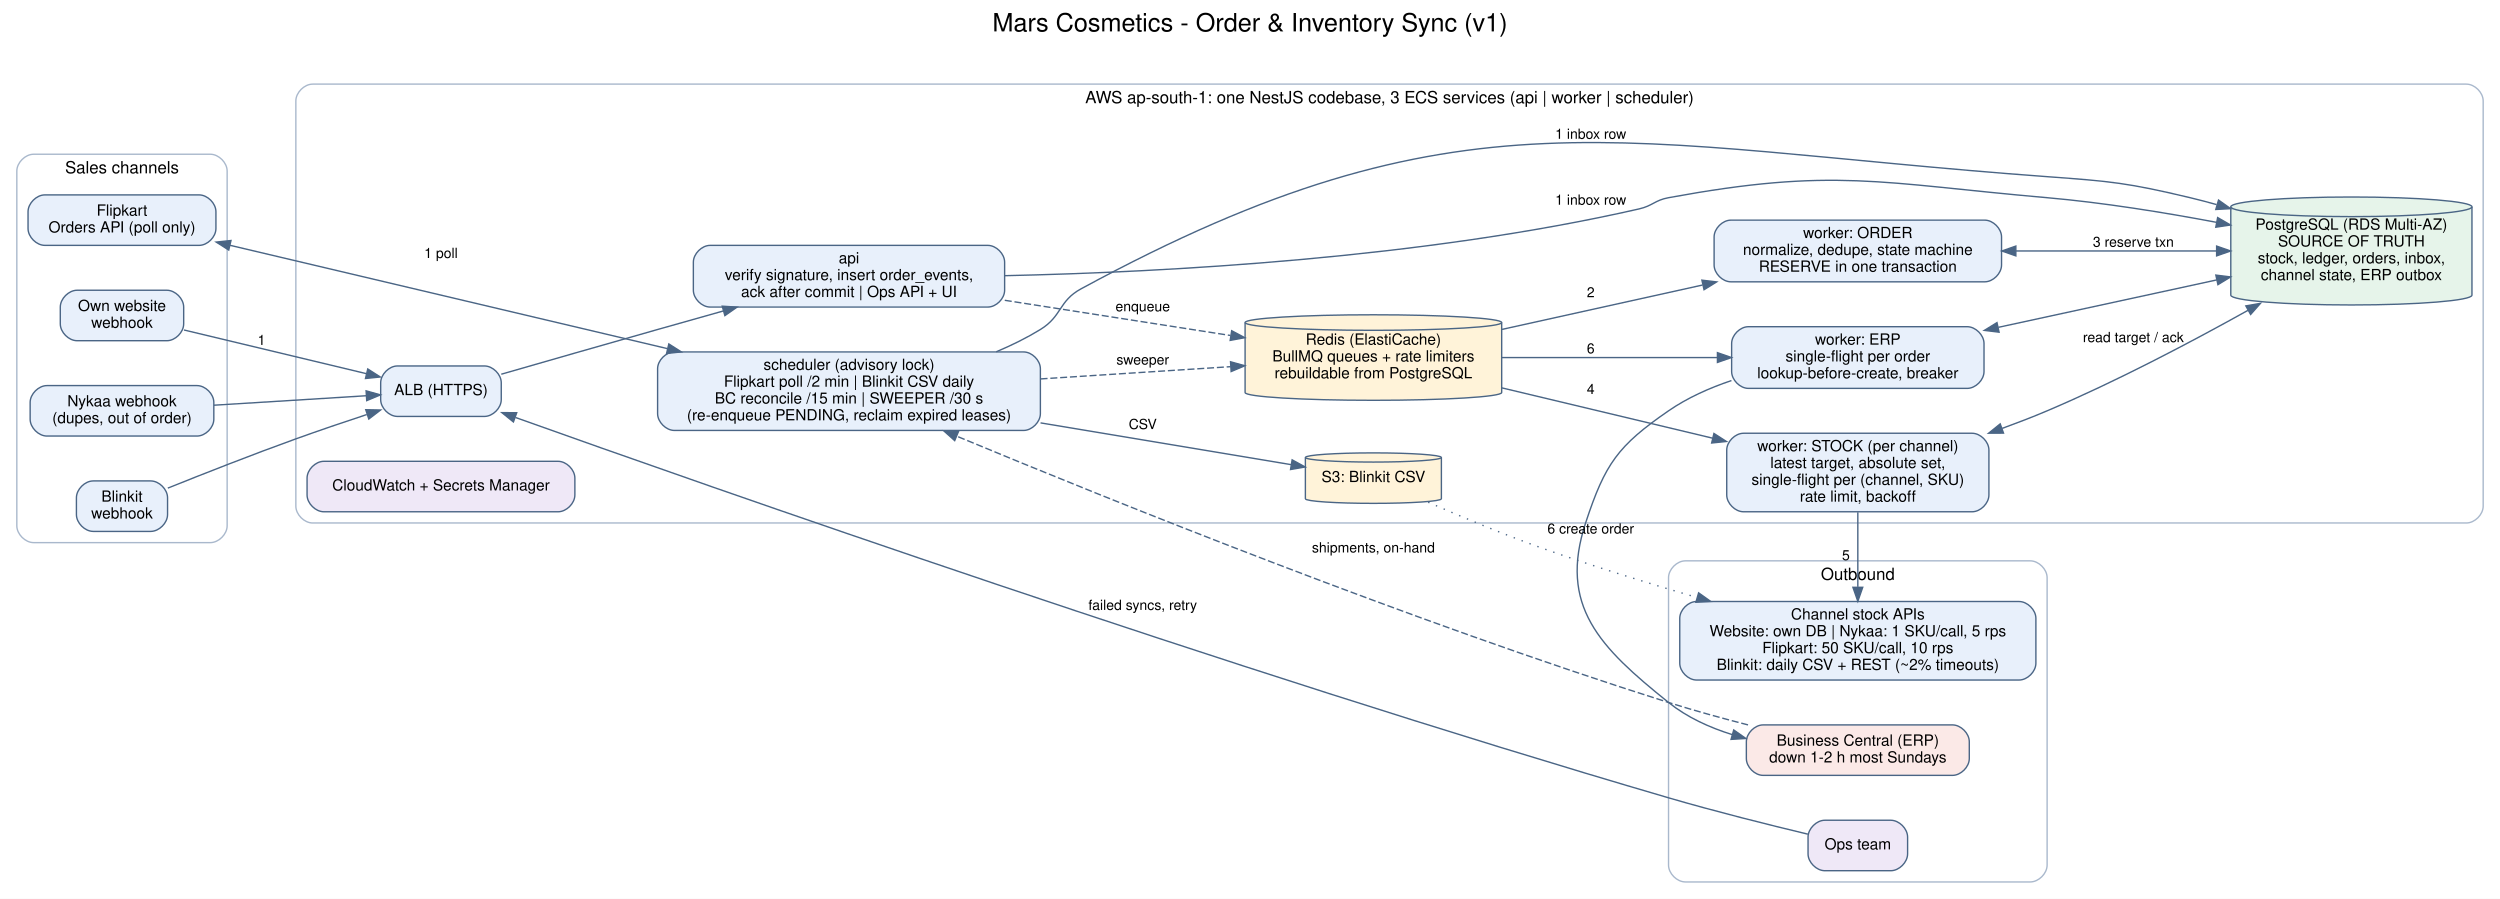
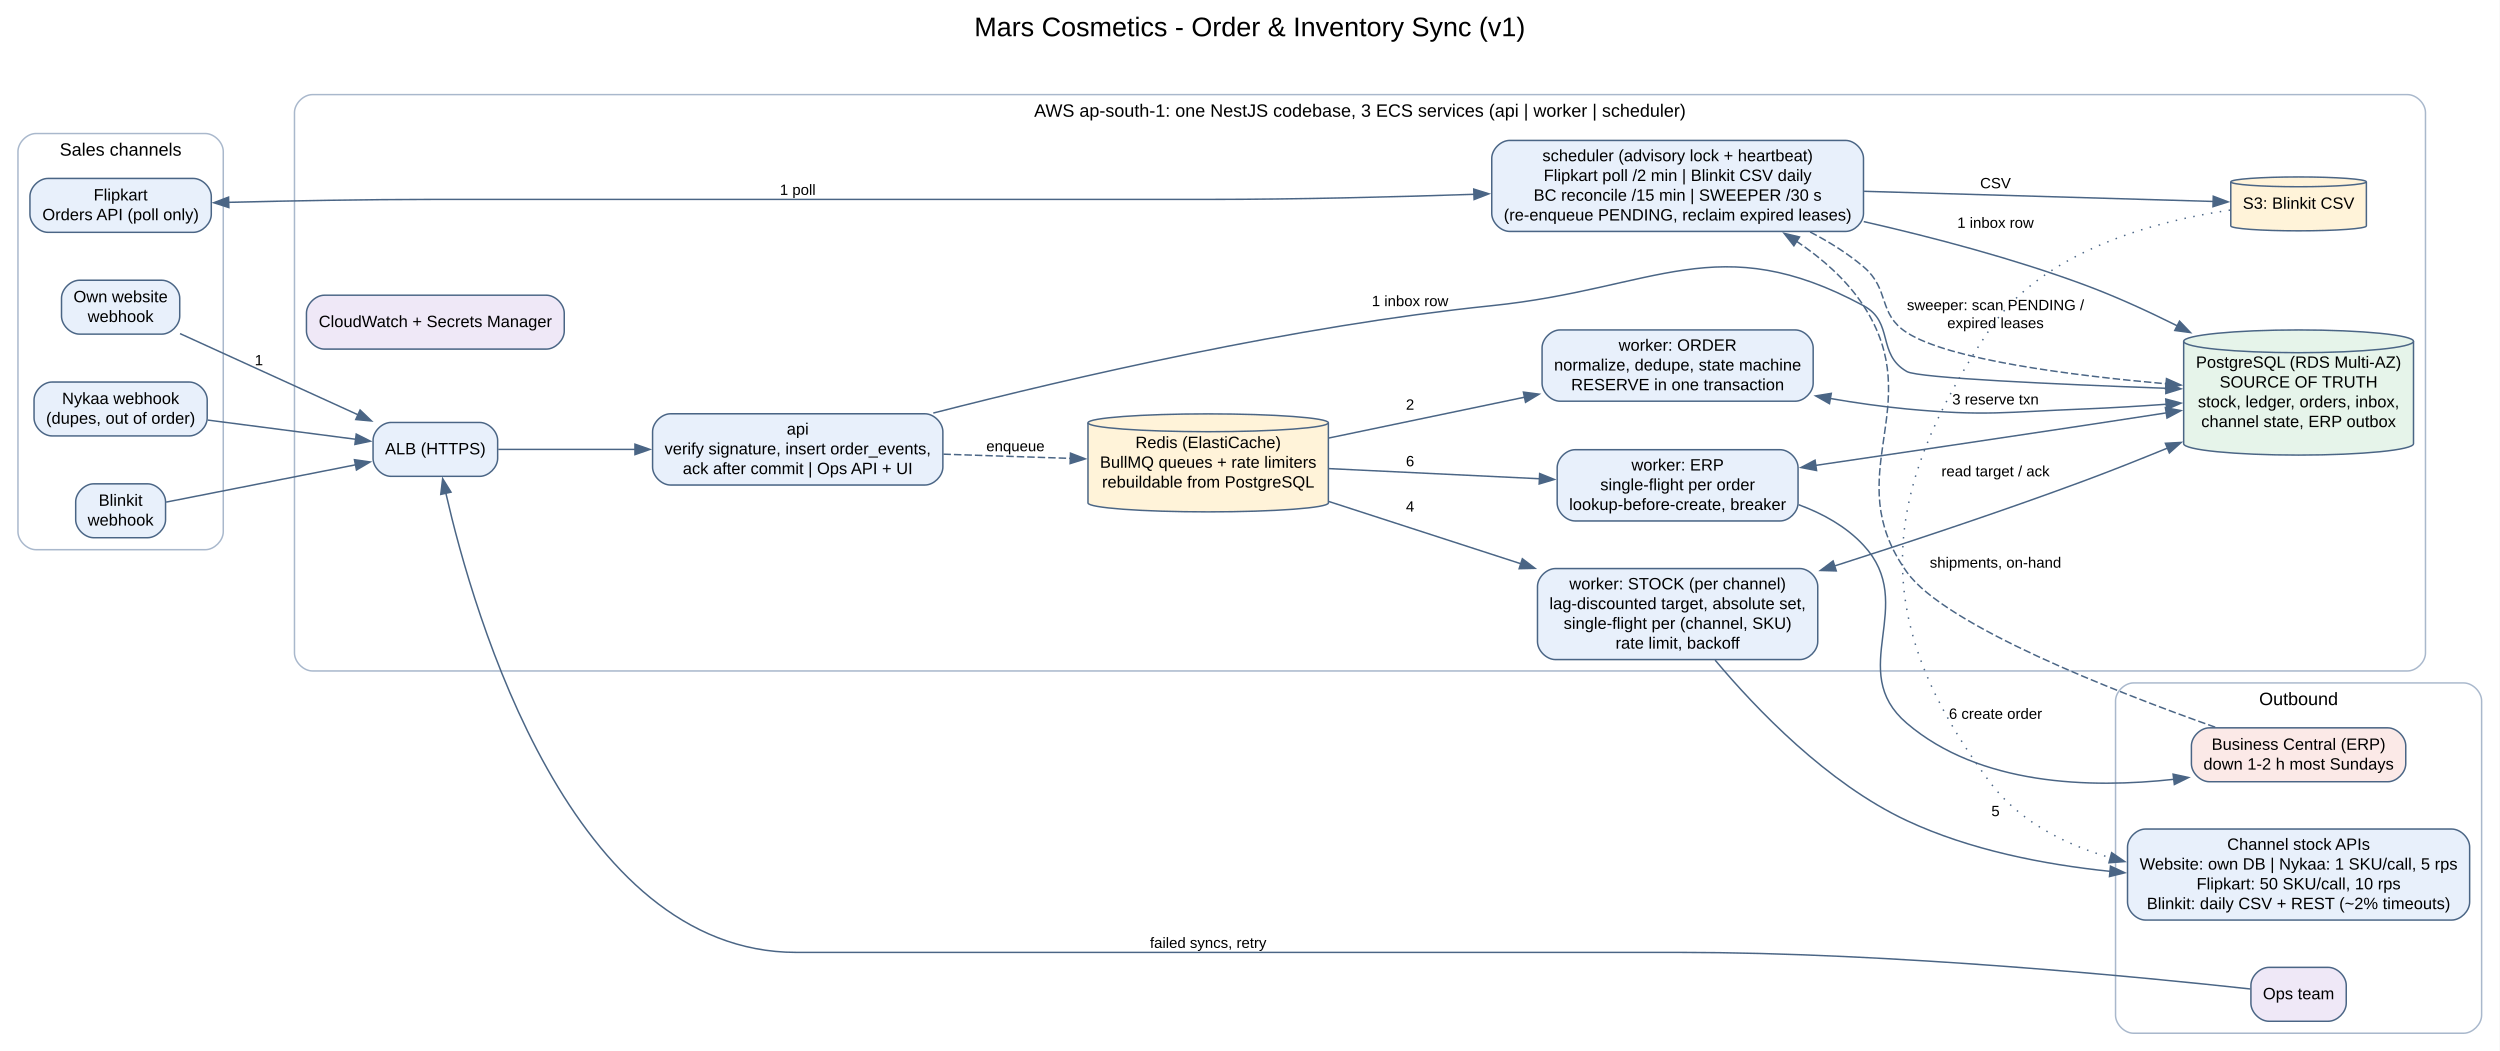
- <svg xmlns="http://www.w3.org/2000/svg" width="1783pt" height="641pt" viewBox="0.00 0.00 1783.00 641.00">
-   <g id="graph0" class="graph" transform="scale(1 1) rotate(0) translate(4 637)">
-     <polygon fill="white" stroke="transparent" points="-4,4 -4,-637 1779,-637 1779,4 -4,4" />
-     <text text-anchor="middle" x="887.5" y="-614.6" font-family="Helvetica,sans-Serif" font-size="18.00">Mars Cosmetics - Order &amp; Inventory Sync (v1)</text>
-     <text text-anchor="middle" x="887.5" y="-594.6" font-family="Helvetica,sans-Serif" font-size="18.00"> </text>
+ <svg xmlns="http://www.w3.org/2000/svg" width="1670pt" height="702pt" viewBox="0.00 0.00 1670.00 702.00">
+   <g id="graph0" class="graph" transform="scale(1 1) rotate(0) translate(4 698.2)">
+     <polygon fill="white" stroke="none" points="-4,4 -4,-698.2 1665.72,-698.2 1665.72,4 -4,4" />
+     <text xml:space="preserve" text-anchor="middle" x="830.86" y="-674" font-family="Arial" font-size="18.00">Mars Cosmetics - Order &amp; Inventory Sync (v1)</text>
+     <text xml:space="preserve" text-anchor="middle" x="830.86" y="-652.4" font-family="Arial" font-size="18.00"> </text>
    <g id="clust1" class="cluster">
-       <path fill="none" stroke="#a9b8cc" d="M20,-250C20,-250 146,-250 146,-250 152,-250 158,-256 158,-262 158,-262 158,-515 158,-515 158,-521 152,-527 146,-527 146,-527 20,-527 20,-527 14,-527 8,-521 8,-515 8,-515 8,-262 8,-262 8,-256 14,-250 20,-250" />
-       <text text-anchor="middle" x="83" y="-513.4" font-family="Helvetica,sans-Serif" font-size="12.00">Sales channels</text>
+       <path fill="none" stroke="#a9b8cc" d="M20,-331C20,-331 133.14,-331 133.14,-331 139.14,-331 145.14,-337 145.14,-343 145.14,-343 145.14,-597 145.14,-597 145.14,-603 139.14,-609 133.14,-609 133.14,-609 20,-609 20,-609 14,-609 8,-603 8,-597 8,-597 8,-343 8,-343 8,-337 14,-331 20,-331" />
+       <text xml:space="preserve" text-anchor="middle" x="76.57" y="-594.2" font-family="Arial" font-size="12.00">Sales channels</text>
    </g>
    <g id="clust2" class="cluster">
-       <path fill="none" stroke="#a9b8cc" d="M219,-264C219,-264 1755,-264 1755,-264 1761,-264 1767,-270 1767,-276 1767,-276 1767,-565 1767,-565 1767,-571 1761,-577 1755,-577 1755,-577 219,-577 219,-577 213,-577 207,-571 207,-565 207,-565 207,-276 207,-276 207,-270 213,-264 219,-264" />
-       <text text-anchor="middle" x="987" y="-563.4" font-family="Helvetica,sans-Serif" font-size="12.00">AWS ap-south-1: one NestJS codebase, 3 ECS services (api | worker | scheduler)</text>
+       <path fill="none" stroke="#a9b8cc" d="M204.71,-250C204.71,-250 1604.22,-250 1604.22,-250 1610.22,-250 1616.22,-256 1616.22,-262 1616.22,-262 1616.22,-623 1616.22,-623 1616.22,-629 1610.22,-635 1604.22,-635 1604.22,-635 204.71,-635 204.71,-635 198.71,-635 192.71,-629 192.71,-623 192.71,-623 192.71,-262 192.71,-262 192.71,-256 198.71,-250 204.71,-250" />
+       <text xml:space="preserve" text-anchor="middle" x="904.46" y="-620.2" font-family="Arial" font-size="12.00">AWS ap-south-1: one NestJS codebase, 3 ECS services (api | worker | scheduler)</text>
    </g>
    <g id="clust3" class="cluster">
-       <path fill="none" stroke="#a9b8cc" d="M1198,-8C1198,-8 1444,-8 1444,-8 1450,-8 1456,-14 1456,-20 1456,-20 1456,-225 1456,-225 1456,-231 1450,-237 1444,-237 1444,-237 1198,-237 1198,-237 1192,-237 1186,-231 1186,-225 1186,-225 1186,-20 1186,-20 1186,-14 1192,-8 1198,-8" />
-       <text text-anchor="middle" x="1321" y="-223.4" font-family="Helvetica,sans-Serif" font-size="12.00">Outbound</text>
+       <path fill="none" stroke="#a9b8cc" d="M1421.18,-8C1421.18,-8 1641.72,-8 1641.72,-8 1647.72,-8 1653.72,-14 1653.72,-20 1653.72,-20 1653.72,-230 1653.72,-230 1653.72,-236 1647.72,-242 1641.72,-242 1641.72,-242 1421.18,-242 1421.18,-242 1415.18,-242 1409.18,-236 1409.18,-230 1409.18,-230 1409.18,-20 1409.18,-20 1409.18,-14 1415.18,-8 1421.18,-8" />
+       <text xml:space="preserve" text-anchor="middle" x="1531.45" y="-227.2" font-family="Arial" font-size="12.00">Outbound</text>
    </g>
    <g id="node1" class="node">
-       <path fill="#e8f0fb" stroke="#4a6585" d="M115,-430C115,-430 51,-430 51,-430 45,-430 39,-424 39,-418 39,-418 39,-406 39,-406 39,-400 45,-394 51,-394 51,-394 115,-394 115,-394 121,-394 127,-400 127,-406 127,-406 127,-418 127,-418 127,-424 121,-430 115,-430" />
-       <text text-anchor="middle" x="83" y="-415.2" font-family="Helvetica,sans-Serif" font-size="11.00">Own website</text>
-       <text text-anchor="middle" x="83" y="-403.2" font-family="Helvetica,sans-Serif" font-size="11.00">webhook</text>
+       <path fill="#e8f0fb" stroke="#4a6585" d="M104.06,-511C104.06,-511 49.09,-511 49.09,-511 43.09,-511 37.09,-505 37.09,-499 37.09,-499 37.09,-487 37.09,-487 37.09,-481 43.09,-475 49.09,-475 49.09,-475 104.06,-475 104.06,-475 110.06,-475 116.06,-481 116.06,-487 116.06,-487 116.06,-499 116.06,-499 116.06,-505 110.06,-511 104.06,-511" />
+       <text xml:space="preserve" text-anchor="middle" x="76.57" y="-496.3" font-family="Arial" font-size="11.00">Own website</text>
+       <text xml:space="preserve" text-anchor="middle" x="76.57" y="-483.1" font-family="Arial" font-size="11.00">webhook</text>
    </g>
    <g id="node5" class="node">
-       <path fill="#e8f0fb" stroke="#4a6585" d="M341.5,-376C341.5,-376 279.5,-376 279.5,-376 273.5,-376 267.5,-370 267.5,-364 267.5,-364 267.5,-352 267.5,-352 267.5,-346 273.5,-340 279.5,-340 279.5,-340 341.5,-340 341.5,-340 347.5,-340 353.5,-346 353.5,-352 353.5,-352 353.5,-364 353.5,-364 353.5,-370 347.5,-376 341.5,-376" />
-       <text text-anchor="middle" x="310.5" y="-355.2" font-family="Helvetica,sans-Serif" font-size="11.00">ALB (HTTPS)</text>
+       <path fill="#e8f0fb" stroke="#4a6585" d="M316.43,-416C316.43,-416 257.2,-416 257.2,-416 251.2,-416 245.2,-410 245.2,-404 245.2,-404 245.2,-392 245.2,-392 245.2,-386 251.2,-380 257.2,-380 257.2,-380 316.43,-380 316.43,-380 322.43,-380 328.43,-386 328.43,-392 328.43,-392 328.43,-404 328.43,-404 328.43,-410 322.43,-416 316.43,-416" />
+       <text xml:space="preserve" text-anchor="middle" x="286.81" y="-394.7" font-family="Arial" font-size="11.00">ALB (HTTPS)</text>
    </g>
    <g id="edge1" class="edge">
-       <path fill="none" stroke="#4a6585" d="M127.21,-401.65C164.27,-392.78 217.77,-379.97 257.23,-370.52" />
-       <polygon fill="#4a6585" stroke="#4a6585" points="258.29,-373.86 267.2,-368.13 256.66,-367.06 258.29,-373.86" />
-       <text text-anchor="middle" x="182.5" y="-391" font-family="Helvetica,sans-Serif" font-size="10.00">1</text>
+       <path fill="none" stroke="#4a6585" d="M116.25,-475.35C149.76,-460.07 198.47,-437.84 235.1,-421.14" />
+       <polygon fill="#4a6585" stroke="#4a6585" points="236.54,-424.32 244.19,-416.99 233.64,-417.96 236.54,-424.32" />
+       <text xml:space="preserve" text-anchor="middle" x="168.93" y="-454.19" font-family="Arial" font-size="10.00">1</text>
    </g>
    <g id="node2" class="node">
-       <path fill="#e8f0fb" stroke="#4a6585" d="M136.5,-362C136.5,-362 29.5,-362 29.5,-362 23.5,-362 17.5,-356 17.5,-350 17.5,-350 17.5,-338 17.5,-338 17.5,-332 23.5,-326 29.5,-326 29.5,-326 136.5,-326 136.5,-326 142.5,-326 148.5,-332 148.5,-338 148.5,-338 148.5,-350 148.5,-350 148.5,-356 142.5,-362 136.5,-362" />
-       <text text-anchor="middle" x="83" y="-347.2" font-family="Helvetica,sans-Serif" font-size="11.00">Nykaa webhook</text>
-       <text text-anchor="middle" x="83" y="-335.2" font-family="Helvetica,sans-Serif" font-size="11.00">(dupes, out of order)</text>
+       <path fill="#e8f0fb" stroke="#4a6585" d="M122.41,-443C122.41,-443 30.74,-443 30.74,-443 24.74,-443 18.74,-437 18.74,-431 18.74,-431 18.74,-419 18.74,-419 18.74,-413 24.74,-407 30.74,-407 30.74,-407 122.41,-407 122.41,-407 128.41,-407 134.41,-413 134.41,-419 134.41,-419 134.41,-431 134.41,-431 134.41,-437 128.41,-443 122.41,-443" />
+       <text xml:space="preserve" text-anchor="middle" x="76.57" y="-428.3" font-family="Arial" font-size="11.00">Nykaa webhook</text>
+       <text xml:space="preserve" text-anchor="middle" x="76.57" y="-415.1" font-family="Arial" font-size="11.00">(dupes, out of order)</text>
    </g>
    <g id="edge2" class="edge">
-       <path fill="none" stroke="#4a6585" d="M148.62,-348.01C183.03,-350.15 224.8,-352.74 257.15,-354.75" />
-       <polygon fill="#4a6585" stroke="#4a6585" points="257.11,-358.25 267.31,-355.38 257.54,-351.27 257.11,-358.25" />
+       <path fill="none" stroke="#4a6585" d="M134.75,-417.59C165.71,-413.57 203.68,-408.65 233.8,-404.74" />
+       <polygon fill="#4a6585" stroke="#4a6585" points="233.97,-408.25 243.43,-403.49 233.07,-401.31 233.97,-408.25" />
    </g>
    <g id="node3" class="node">
-       <path fill="#e8f0fb" stroke="#4a6585" d="M103.5,-294C103.5,-294 62.5,-294 62.5,-294 56.5,-294 50.5,-288 50.5,-282 50.5,-282 50.5,-270 50.5,-270 50.5,-264 56.5,-258 62.5,-258 62.5,-258 103.5,-258 103.5,-258 109.5,-258 115.5,-264 115.5,-270 115.5,-270 115.5,-282 115.5,-282 115.5,-288 109.5,-294 103.5,-294" />
-       <text text-anchor="middle" x="83" y="-279.2" font-family="Helvetica,sans-Serif" font-size="11.00">Blinkit</text>
-       <text text-anchor="middle" x="83" y="-267.2" font-family="Helvetica,sans-Serif" font-size="11.00">webhook</text>
+       <path fill="#e8f0fb" stroke="#4a6585" d="M94.59,-375C94.59,-375 58.56,-375 58.56,-375 52.56,-375 46.56,-369 46.56,-363 46.56,-363 46.56,-351 46.56,-351 46.56,-345 52.56,-339 58.56,-339 58.56,-339 94.59,-339 94.59,-339 100.59,-339 106.59,-345 106.59,-351 106.59,-351 106.59,-363 106.59,-363 106.59,-369 100.59,-375 94.59,-375" />
+       <text xml:space="preserve" text-anchor="middle" x="76.57" y="-360.3" font-family="Arial" font-size="11.00">Blinkit</text>
+       <text xml:space="preserve" text-anchor="middle" x="76.57" y="-347.1" font-family="Arial" font-size="11.00">webhook</text>
    </g>
    <g id="edge3" class="edge">
-       <path fill="none" stroke="#4a6585" d="M115.69,-288.89C140.43,-298.82 175.73,-312.72 207,-324 223.36,-329.9 241.32,-335.99 257.57,-341.35" />
-       <polygon fill="#4a6585" stroke="#4a6585" points="256.85,-344.8 267.44,-344.59 259.03,-338.15 256.85,-344.8" />
+       <path fill="none" stroke="#4a6585" d="M106.97,-362.79C139.79,-369.25 193.56,-379.84 233.58,-387.72" />
+       <polygon fill="#4a6585" stroke="#4a6585" points="232.77,-391.12 243.25,-389.62 234.12,-384.25 232.77,-391.12" />
    </g>
    <g id="node4" class="node">
-       <path fill="#e8f0fb" stroke="#4a6585" d="M138,-498C138,-498 28,-498 28,-498 22,-498 16,-492 16,-486 16,-486 16,-474 16,-474 16,-468 22,-462 28,-462 28,-462 138,-462 138,-462 144,-462 150,-468 150,-474 150,-474 150,-486 150,-486 150,-492 144,-498 138,-498" />
-       <text text-anchor="middle" x="83" y="-483.2" font-family="Helvetica,sans-Serif" font-size="11.00">Flipkart</text>
-       <text text-anchor="middle" x="83" y="-471.2" font-family="Helvetica,sans-Serif" font-size="11.00">Orders API (poll only)</text>
+       <path fill="#e8f0fb" stroke="#4a6585" d="M125.14,-579C125.14,-579 28,-579 28,-579 22,-579 16,-573 16,-567 16,-567 16,-555 16,-555 16,-549 22,-543 28,-543 28,-543 125.14,-543 125.14,-543 131.14,-543 137.14,-549 137.14,-555 137.14,-555 137.14,-567 137.14,-567 137.14,-573 131.14,-579 125.14,-579" />
+       <text xml:space="preserve" text-anchor="middle" x="76.57" y="-564.3" font-family="Arial" font-size="11.00">Flipkart</text>
+       <text xml:space="preserve" text-anchor="middle" x="76.57" y="-551.1" font-family="Arial" font-size="11.00">Orders API (poll only)</text>
    </g>
    <g id="node7" class="node">
-       <path fill="#e8f0fb" stroke="#4a6585" d="M726,-386C726,-386 477,-386 477,-386 471,-386 465,-380 465,-374 465,-374 465,-342 465,-342 465,-336 471,-330 477,-330 477,-330 726,-330 726,-330 732,-330 738,-336 738,-342 738,-342 738,-374 738,-374 738,-380 732,-386 726,-386" />
-       <text text-anchor="middle" x="601.5" y="-373.2" font-family="Helvetica,sans-Serif" font-size="11.00">scheduler (advisory lock)</text>
-       <text text-anchor="middle" x="601.5" y="-361.2" font-family="Helvetica,sans-Serif" font-size="11.00">Flipkart poll /2 min | Blinkit CSV daily</text>
-       <text text-anchor="middle" x="601.5" y="-349.2" font-family="Helvetica,sans-Serif" font-size="11.00">BC reconcile /15 min | SWEEPER /30 s</text>
-       <text text-anchor="middle" x="601.5" y="-337.2" font-family="Helvetica,sans-Serif" font-size="11.00">(re-enqueue PENDING, reclaim expired leases)</text>
+       <path fill="#e8f0fb" stroke="#4a6585" d="M1228.81,-604.4C1228.81,-604.4 1004.49,-604.4 1004.49,-604.4 998.49,-604.4 992.49,-598.4 992.49,-592.4 992.49,-592.4 992.49,-555.6 992.49,-555.6 992.49,-549.6 998.49,-543.6 1004.49,-543.6 1004.49,-543.6 1228.81,-543.6 1228.81,-543.6 1234.81,-543.6 1240.81,-549.6 1240.81,-555.6 1240.81,-555.6 1240.81,-592.4 1240.81,-592.4 1240.81,-598.4 1234.81,-604.4 1228.81,-604.4" />
+       <text xml:space="preserve" text-anchor="middle" x="1116.65" y="-590.5" font-family="Arial" font-size="11.00">scheduler (advisory lock + heartbeat)</text>
+       <text xml:space="preserve" text-anchor="middle" x="1116.65" y="-577.3" font-family="Arial" font-size="11.00">Flipkart poll /2 min | Blinkit CSV daily</text>
+       <text xml:space="preserve" text-anchor="middle" x="1116.65" y="-564.1" font-family="Arial" font-size="11.00">BC reconcile /15 min | SWEEPER /30 s</text>
+       <text xml:space="preserve" text-anchor="middle" x="1116.65" y="-550.9" font-family="Arial" font-size="11.00">(re-enqueue PENDING, reclaim expired leases)</text>
    </g>
    <g id="edge5" class="edge">
-       <path fill="none" stroke="#4a6585" d="M160.01,-462.05C241.96,-442.69 373.82,-411.54 471.95,-388.37" />
-       <polygon fill="#4a6585" stroke="#4a6585" points="159.13,-458.66 150.2,-464.36 160.74,-465.47 159.13,-458.66" />
-       <polygon fill="#4a6585" stroke="#4a6585" points="473.01,-391.71 481.93,-386.01 471.4,-384.9 473.01,-391.71" />
-       <text text-anchor="middle" x="310.5" y="-453" font-family="Helvetica,sans-Serif" font-size="10.00">1 poll</text>
+       <path fill="none" stroke="#4a6585" d="M148.57,-563.04C188.83,-564.03 240.13,-565 285.81,-565 285.81,-565 285.81,-565 804.06,-565 862.03,-565 926.04,-566.58 980.89,-568.41" />
+       <polygon fill="#4a6585" stroke="#4a6585" points="148.86,-559.55 138.77,-562.79 148.68,-566.54 148.86,-559.55" />
+       <polygon fill="#4a6585" stroke="#4a6585" points="980.46,-571.9 990.58,-568.74 980.7,-564.9 980.46,-571.9" />
+       <text xml:space="preserve" text-anchor="middle" x="528.88" y="-568" font-family="Arial" font-size="10.00">1 poll</text>
    </g>
    <g id="node6" class="node">
-       <path fill="#e8f0fb" stroke="#4a6585" d="M700.5,-462C700.5,-462 502.5,-462 502.5,-462 496.5,-462 490.5,-456 490.5,-450 490.5,-450 490.5,-430 490.5,-430 490.5,-424 496.5,-418 502.5,-418 502.5,-418 700.5,-418 700.5,-418 706.5,-418 712.5,-424 712.5,-430 712.5,-430 712.5,-450 712.5,-450 712.5,-456 706.5,-462 700.5,-462" />
-       <text text-anchor="middle" x="601.5" y="-449.2" font-family="Helvetica,sans-Serif" font-size="11.00">api</text>
-       <text text-anchor="middle" x="601.5" y="-437.2" font-family="Helvetica,sans-Serif" font-size="11.00">verify signature, insert order_events,</text>
-       <text text-anchor="middle" x="601.5" y="-425.2" font-family="Helvetica,sans-Serif" font-size="11.00">ack after commit | Ops API + UI</text>
+       <path fill="#e8f0fb" stroke="#4a6585" d="M613.84,-421.8C613.84,-421.8 443.92,-421.8 443.92,-421.8 437.92,-421.8 431.92,-415.8 431.92,-409.8 431.92,-409.8 431.92,-386.2 431.92,-386.2 431.92,-380.2 437.92,-374.2 443.92,-374.2 443.92,-374.2 613.84,-374.2 613.84,-374.2 619.84,-374.2 625.84,-380.2 625.84,-386.2 625.84,-386.2 625.84,-409.8 625.84,-409.8 625.84,-415.8 619.84,-421.8 613.84,-421.8" />
+       <text xml:space="preserve" text-anchor="middle" x="528.88" y="-407.9" font-family="Arial" font-size="11.00">api</text>
+       <text xml:space="preserve" text-anchor="middle" x="528.88" y="-394.7" font-family="Arial" font-size="11.00">verify signature, insert order_events,</text>
+       <text xml:space="preserve" text-anchor="middle" x="528.88" y="-381.5" font-family="Arial" font-size="11.00">ack after commit | Ops API + UI</text>
    </g>
    <g id="edge4" class="edge">
-       <path fill="none" stroke="#4a6585" d="M353.5,-370.11C384.34,-378.99 427.26,-391.3 465,-402 480.18,-406.3 496.33,-410.86 511.99,-415.26" />
-       <polygon fill="#4a6585" stroke="#4a6585" points="511.09,-418.64 521.66,-417.97 512.98,-411.9 511.09,-418.64" />
+       <path fill="none" stroke="#4a6585" d="M328.81,-398C354.08,-398 387.78,-398 420.25,-398" />
+       <polygon fill="#4a6585" stroke="#4a6585" points="420.15,-401.5 430.15,-398 420.15,-394.5 420.15,-401.5" />
    </g>
    <g id="node8" class="node">
-       <path fill="#fff3d9" stroke="#4a6585" d="M1067,-406.96C1067,-410.02 1025.99,-412.5 975.5,-412.5 925.01,-412.5 884,-410.02 884,-406.96 884,-406.96 884,-357.04 884,-357.04 884,-353.98 925.01,-351.5 975.5,-351.5 1025.99,-351.5 1067,-353.98 1067,-357.04 1067,-357.04 1067,-406.96 1067,-406.96" />
-       <path fill="none" stroke="#4a6585" d="M1067,-406.96C1067,-403.9 1025.99,-401.41 975.5,-401.41 925.01,-401.41 884,-403.9 884,-406.96" />
-       <text text-anchor="middle" x="975.5" y="-391.2" font-family="Helvetica,sans-Serif" font-size="11.00">Redis (ElastiCache)</text>
-       <text text-anchor="middle" x="975.5" y="-379.2" font-family="Helvetica,sans-Serif" font-size="11.00">BullMQ queues + rate limiters</text>
-       <text text-anchor="middle" x="975.5" y="-367.2" font-family="Helvetica,sans-Serif" font-size="11.00">rebuildable from PostgreSQL</text>
+       <path fill="#fff3d9" stroke="#4a6585" d="M883.35,-415.77C883.35,-419.06 847.36,-421.73 803.06,-421.73 758.76,-421.73 722.77,-419.06 722.77,-415.77 722.77,-415.77 722.77,-362.23 722.77,-362.23 722.77,-358.94 758.76,-356.27 803.06,-356.27 847.36,-356.27 883.35,-358.94 883.35,-362.23 883.35,-362.23 883.35,-415.77 883.35,-415.77" />
+       <path fill="none" stroke="#4a6585" d="M883.35,-415.77C883.35,-412.49 847.36,-409.82 803.06,-409.82 758.76,-409.82 722.77,-412.49 722.77,-415.77" />
+       <text xml:space="preserve" text-anchor="middle" x="803.06" y="-398.9" font-family="Arial" font-size="11.00">Redis (ElastiCache)</text>
+       <text xml:space="preserve" text-anchor="middle" x="803.06" y="-385.7" font-family="Arial" font-size="11.00">BullMQ queues + rate limiters</text>
+       <text xml:space="preserve" text-anchor="middle" x="803.06" y="-372.5" font-family="Arial" font-size="11.00">rebuildable from PostgreSQL</text>
    </g>
    <g id="edge8" class="edge">
-       <path fill="none" stroke="#4a6585" stroke-dasharray="5,2" d="M712.6,-422.83C763.61,-414.88 823.82,-405.49 873.63,-397.73" />
-       <polygon fill="#4a6585" stroke="#4a6585" points="874.43,-401.14 883.78,-396.15 873.36,-394.23 874.43,-401.14" />
-       <text text-anchor="middle" x="811" y="-415" font-family="Helvetica,sans-Serif" font-size="10.00">enqueue</text>
+       <path fill="none" stroke="#4a6585" stroke-dasharray="5,2" d="M626.22,-394.81C653.79,-393.9 683.74,-392.91 710.98,-392.01" />
+       <polygon fill="#4a6585" stroke="#4a6585" points="711.08,-395.51 720.96,-391.68 710.85,-388.51 711.08,-395.51" />
+       <text xml:space="preserve" text-anchor="middle" x="674.3" y="-396.77" font-family="Arial" font-size="10.00">enqueue</text>
    </g>
    <g id="node9" class="node">
-       <path fill="#e6f4ea" stroke="#4a6585" d="M1759,-489.5C1759,-493.36 1720.45,-496.5 1673,-496.5 1625.55,-496.5 1587,-493.36 1587,-489.5 1587,-489.5 1587,-426.5 1587,-426.5 1587,-422.64 1625.55,-419.5 1673,-419.5 1720.45,-419.5 1759,-422.64 1759,-426.5 1759,-426.5 1759,-489.5 1759,-489.5" />
-       <path fill="none" stroke="#4a6585" d="M1759,-489.5C1759,-485.64 1720.45,-482.5 1673,-482.5 1625.55,-482.5 1587,-485.64 1587,-489.5" />
-       <text text-anchor="middle" x="1673" y="-473.2" font-family="Helvetica,sans-Serif" font-size="11.00">PostgreSQL (RDS Multi-AZ)</text>
-       <text text-anchor="middle" x="1673" y="-461.2" font-family="Helvetica,sans-Serif" font-size="11.00">SOURCE OF TRUTH</text>
-       <text text-anchor="middle" x="1673" y="-449.2" font-family="Helvetica,sans-Serif" font-size="11.00">stock, ledger, orders, inbox,</text>
-       <text text-anchor="middle" x="1673" y="-437.2" font-family="Helvetica,sans-Serif" font-size="11.00">channel state, ERP outbox</text>
+       <path fill="#e6f4ea" stroke="#4a6585" d="M1608.22,-470.2C1608.22,-474.39 1573.81,-477.8 1531.45,-477.8 1489.09,-477.8 1454.69,-474.39 1454.69,-470.2 1454.69,-470.2 1454.69,-401.8 1454.69,-401.8 1454.69,-397.61 1489.09,-394.2 1531.45,-394.2 1573.81,-394.2 1608.22,-397.61 1608.22,-401.8 1608.22,-401.8 1608.22,-470.2 1608.22,-470.2" />
+       <path fill="none" stroke="#4a6585" d="M1608.22,-470.2C1608.22,-466.01 1573.81,-462.6 1531.45,-462.6 1489.09,-462.6 1454.69,-466.01 1454.69,-470.2" />
+       <text xml:space="preserve" text-anchor="middle" x="1531.45" y="-452.5" font-family="Arial" font-size="11.00">PostgreSQL (RDS Multi-AZ)</text>
+       <text xml:space="preserve" text-anchor="middle" x="1531.45" y="-439.3" font-family="Arial" font-size="11.00">SOURCE OF TRUTH</text>
+       <text xml:space="preserve" text-anchor="middle" x="1531.45" y="-426.1" font-family="Arial" font-size="11.00">stock, ledger, orders, inbox,</text>
+       <text xml:space="preserve" text-anchor="middle" x="1531.45" y="-412.9" font-family="Arial" font-size="11.00">channel state, ERP outbox</text>
    </g>
    <g id="edge6" class="edge">
-       <path fill="none" stroke="#4a6585" d="M712.51,-440.38C826.92,-442.86 1010.57,-452.73 1165,-488 1174.74,-490.22 1176.18,-494.19 1186,-496 1304.02,-517.72 1336.45,-506.44 1456,-496 1495.87,-492.52 1539.41,-485.49 1576.89,-478.42" />
-       <polygon fill="#4a6585" stroke="#4a6585" points="1577.62,-481.84 1586.78,-476.52 1576.3,-474.96 1577.62,-481.84" />
-       <text text-anchor="middle" x="1130.5" y="-491" font-family="Helvetica,sans-Serif" font-size="10.00">1 inbox row</text>
+       <path fill="none" stroke="#4a6585" d="M619.44,-422.28C712.01,-446.02 861.12,-480.51 992.49,-494 1102.27,-505.27 1143.64,-546.33 1240.81,-494 1261.43,-482.89 1249.49,-461.65 1269.81,-450 1277.37,-445.66 1370.17,-441.47 1442.91,-438.83" />
+       <polygon fill="#4a6585" stroke="#4a6585" points="1443.01,-442.33 1452.88,-438.47 1442.76,-435.33 1443.01,-442.33" />
+       <text xml:space="preserve" text-anchor="middle" x="937.92" y="-493.7" font-family="Arial" font-size="10.00">1 inbox row</text>
+     </g>
+     <g id="edge7" class="edge">
+       <path fill="none" stroke="#4a6585" d="M1240.97,-550.18C1287.78,-539.52 1341.13,-525.38 1388.18,-508 1408.85,-500.36 1430.43,-490.51 1450.35,-480.56" />
+       <polygon fill="#4a6585" stroke="#4a6585" points="1451.92,-483.69 1459.25,-476.04 1448.75,-477.45 1451.92,-483.69" />
+       <text xml:space="preserve" text-anchor="middle" x="1328.99" y="-545.99" font-family="Arial" font-size="10.00">1 inbox row</text>
    </g>
    <g id="edge21" class="edge">
-       <path fill="none" stroke="#4a6585" stroke-dasharray="5,2" d="M738.12,-366.75C782.91,-369.64 831.92,-372.8 873.64,-375.49" />
-       <polygon fill="#4a6585" stroke="#4a6585" points="873.6,-379 883.8,-376.15 874.05,-372.01 873.6,-379" />
-       <text text-anchor="middle" x="811" y="-377" font-family="Helvetica,sans-Serif" font-size="10.00">sweeper</text>
-     </g>
-     <g id="edge7" class="edge">
-       <path fill="none" stroke="#4a6585" d="M706.51,-386.1C717.48,-390.71 728.19,-395.99 738,-402 753.54,-411.52 750.98,-422.3 767,-431 1037.91,-578.13 1148.54,-533.49 1456,-511 1501.7,-507.66 1513.43,-506.62 1558,-496 1564.19,-494.52 1570.53,-492.86 1576.89,-491.08" />
-       <polygon fill="#4a6585" stroke="#4a6585" points="1578.25,-494.32 1586.88,-488.18 1576.3,-487.6 1578.25,-494.32" />
-       <text text-anchor="middle" x="1130.5" y="-538" font-family="Helvetica,sans-Serif" font-size="10.00">1 inbox row</text>
+       <path fill="none" stroke="#4a6585" stroke-dasharray="5,2" d="M1205.17,-543.22C1217.85,-536.67 1230.19,-528.96 1240.81,-520 1258.71,-504.9 1250.09,-488.64 1269.81,-476 1297.94,-457.96 1378.74,-447.49 1443,-441.82" />
+       <polygon fill="#4a6585" stroke="#4a6585" points="1443.21,-445.31 1452.87,-440.98 1442.61,-438.34 1443.21,-445.31" />
+       <text xml:space="preserve" text-anchor="middle" x="1328.99" y="-491" font-family="Arial" font-size="10.00">sweeper: scan PENDING /</text>
+       <text xml:space="preserve" text-anchor="middle" x="1328.99" y="-479" font-family="Arial" font-size="10.00">expired leases</text>
    </g>
    <g id="node13" class="node">
-       <path fill="#fff3d9" stroke="#4a6585" d="M1024,-310.73C1024,-312.53 1002.26,-314 975.5,-314 948.74,-314 927,-312.53 927,-310.73 927,-310.73 927,-281.27 927,-281.27 927,-279.47 948.74,-278 975.5,-278 1002.26,-278 1024,-279.47 1024,-281.27 1024,-281.27 1024,-310.73 1024,-310.73" />
-       <path fill="none" stroke="#4a6585" d="M1024,-310.73C1024,-308.92 1002.26,-307.45 975.5,-307.45 948.74,-307.45 927,-308.92 927,-310.73" />
-       <text text-anchor="middle" x="975.5" y="-293.2" font-family="Helvetica,sans-Serif" font-size="11.00">S3: Blinkit CSV</text>
+       <path fill="#fff3d9" stroke="#4a6585" d="M1576.74,-576.73C1576.74,-578.53 1556.44,-580 1531.45,-580 1506.46,-580 1486.16,-578.53 1486.16,-576.73 1486.16,-576.73 1486.16,-547.27 1486.16,-547.27 1486.16,-545.47 1506.46,-544 1531.45,-544 1556.44,-544 1576.74,-545.47 1576.74,-547.27 1576.74,-547.27 1576.74,-576.73 1576.74,-576.73" />
+       <path fill="none" stroke="#4a6585" d="M1576.74,-576.73C1576.74,-574.92 1556.44,-573.45 1531.45,-573.45 1506.46,-573.45 1486.16,-574.92 1486.16,-576.73" />
+       <text xml:space="preserve" text-anchor="middle" x="1531.45" y="-558.7" font-family="Arial" font-size="11.00">S3: Blinkit CSV</text>
    </g>
    <g id="edge17" class="edge">
-       <path fill="none" stroke="#4a6585" d="M738.12,-335.4C799.63,-325.14 869.11,-313.57 916.73,-305.63" />
-       <polygon fill="#4a6585" stroke="#4a6585" points="917.56,-309.04 926.85,-303.94 916.41,-302.13 917.56,-309.04" />
-       <text text-anchor="middle" x="811" y="-331" font-family="Helvetica,sans-Serif" font-size="10.00">CSV</text>
+       <path fill="none" stroke="#4a6585" d="M1241.22,-570.41C1318.72,-568.15 1414.89,-565.36 1474.47,-563.63" />
+       <polygon fill="#4a6585" stroke="#4a6585" points="1474.47,-567.13 1484.37,-563.34 1474.27,-560.13 1474.47,-567.13" />
+       <text xml:space="preserve" text-anchor="middle" x="1328.99" y="-572.43" font-family="Arial" font-size="10.00">CSV</text>
    </g>
    <g id="node10" class="node">
-       <path fill="#e8f0fb" stroke="#4a6585" d="M1411.5,-480C1411.5,-480 1230.5,-480 1230.5,-480 1224.5,-480 1218.5,-474 1218.5,-468 1218.5,-468 1218.5,-448 1218.5,-448 1218.5,-442 1224.5,-436 1230.5,-436 1230.5,-436 1411.5,-436 1411.5,-436 1417.5,-436 1423.5,-442 1423.5,-448 1423.5,-448 1423.5,-468 1423.5,-468 1423.5,-474 1417.5,-480 1411.5,-480" />
-       <text text-anchor="middle" x="1321" y="-467.2" font-family="Helvetica,sans-Serif" font-size="11.00">worker: ORDER</text>
-       <text text-anchor="middle" x="1321" y="-455.2" font-family="Helvetica,sans-Serif" font-size="11.00">normalize, dedupe, state machine</text>
-       <text text-anchor="middle" x="1321" y="-443.2" font-family="Helvetica,sans-Serif" font-size="11.00">RESERVE in one transaction</text>
+       <path fill="#e8f0fb" stroke="#4a6585" d="M1195.2,-477.8C1195.2,-477.8 1038.1,-477.8 1038.1,-477.8 1032.1,-477.8 1026.1,-471.8 1026.1,-465.8 1026.1,-465.8 1026.1,-442.2 1026.1,-442.2 1026.1,-436.2 1032.1,-430.2 1038.1,-430.2 1038.1,-430.2 1195.2,-430.2 1195.2,-430.2 1201.2,-430.2 1207.2,-436.2 1207.2,-442.2 1207.2,-442.2 1207.2,-465.8 1207.2,-465.8 1207.2,-471.8 1201.2,-477.8 1195.2,-477.8" />
+       <text xml:space="preserve" text-anchor="middle" x="1116.65" y="-463.9" font-family="Arial" font-size="11.00">worker: ORDER</text>
+       <text xml:space="preserve" text-anchor="middle" x="1116.65" y="-450.7" font-family="Arial" font-size="11.00">normalize, dedupe, state machine</text>
+       <text xml:space="preserve" text-anchor="middle" x="1116.65" y="-437.5" font-family="Arial" font-size="11.00">RESERVE in one transaction</text>
    </g>
    <g id="edge9" class="edge">
-       <path fill="none" stroke="#4a6585" d="M1067.2,-402.07C1111.09,-411.78 1164.14,-423.51 1210.28,-433.73" />
-       <polygon fill="#4a6585" stroke="#4a6585" points="1209.8,-437.2 1220.32,-435.95 1211.32,-430.37 1209.8,-437.2" />
-       <text text-anchor="middle" x="1130.5" y="-425" font-family="Helvetica,sans-Serif" font-size="10.00">2</text>
+       <path fill="none" stroke="#4a6585" d="M883.49,-405.57C923.3,-413.87 971.94,-424.02 1014.4,-432.88" />
+       <polygon fill="#4a6585" stroke="#4a6585" points="1013.63,-436.29 1024.14,-434.91 1015.06,-429.44 1013.63,-436.29" />
+       <text xml:space="preserve" text-anchor="middle" x="937.92" y="-424.5" font-family="Arial" font-size="10.00">2</text>
    </g>
    <g id="node11" class="node">
-       <path fill="#e8f0fb" stroke="#4a6585" d="M1402.5,-328C1402.5,-328 1239.5,-328 1239.5,-328 1233.5,-328 1227.5,-322 1227.5,-316 1227.5,-316 1227.5,-284 1227.5,-284 1227.5,-278 1233.5,-272 1239.5,-272 1239.5,-272 1402.5,-272 1402.5,-272 1408.5,-272 1414.5,-278 1414.5,-284 1414.5,-284 1414.5,-316 1414.5,-316 1414.5,-322 1408.5,-328 1402.5,-328" />
-       <text text-anchor="middle" x="1321" y="-315.2" font-family="Helvetica,sans-Serif" font-size="11.00">worker: STOCK (per channel)</text>
-       <text text-anchor="middle" x="1321" y="-303.2" font-family="Helvetica,sans-Serif" font-size="11.00">latest target, absolute set,</text>
-       <text text-anchor="middle" x="1321" y="-291.2" font-family="Helvetica,sans-Serif" font-size="11.00">single-flight per (channel, SKU)</text>
-       <text text-anchor="middle" x="1321" y="-279.2" font-family="Helvetica,sans-Serif" font-size="11.00">rate limit, backoff</text>
+       <path fill="#e8f0fb" stroke="#4a6585" d="M1198.26,-318.4C1198.26,-318.4 1035.04,-318.4 1035.04,-318.4 1029.04,-318.4 1023.04,-312.4 1023.04,-306.4 1023.04,-306.4 1023.04,-269.6 1023.04,-269.6 1023.04,-263.6 1029.04,-257.6 1035.04,-257.6 1035.04,-257.6 1198.26,-257.6 1198.26,-257.6 1204.26,-257.6 1210.26,-263.6 1210.26,-269.6 1210.26,-269.6 1210.26,-306.4 1210.26,-306.4 1210.26,-312.4 1204.26,-318.4 1198.26,-318.4" />
+       <text xml:space="preserve" text-anchor="middle" x="1116.65" y="-304.5" font-family="Arial" font-size="11.00">worker: STOCK (per channel)</text>
+       <text xml:space="preserve" text-anchor="middle" x="1116.65" y="-291.3" font-family="Arial" font-size="11.00">lag-discounted target, absolute set,</text>
+       <text xml:space="preserve" text-anchor="middle" x="1116.65" y="-278.1" font-family="Arial" font-size="11.00">single-flight per (channel, SKU)</text>
+       <text xml:space="preserve" text-anchor="middle" x="1116.65" y="-264.9" font-family="Arial" font-size="11.00">rate limit, backoff</text>
    </g>
    <g id="edge11" class="edge">
-       <path fill="none" stroke="#4a6585" d="M1067.2,-360.35C1113.41,-349.32 1169.78,-335.86 1217.55,-324.46" />
-       <polygon fill="#4a6585" stroke="#4a6585" points="1218.38,-327.86 1227.29,-322.13 1216.76,-321.05 1218.38,-327.86" />
-       <text text-anchor="middle" x="1130.5" y="-356" font-family="Helvetica,sans-Serif" font-size="10.00">4</text>
+       <path fill="none" stroke="#4a6585" d="M883.49,-363.25C922.55,-350.59 970.12,-335.17 1012.01,-321.59" />
+       <polygon fill="#4a6585" stroke="#4a6585" points="1012.93,-324.97 1021.37,-318.56 1010.78,-318.31 1012.93,-324.97" />
+       <text xml:space="preserve" text-anchor="middle" x="937.92" y="-356.45" font-family="Arial" font-size="10.00">4</text>
    </g>
    <g id="node12" class="node">
-       <path fill="#e8f0fb" stroke="#4a6585" d="M1399,-404C1399,-404 1243,-404 1243,-404 1237,-404 1231,-398 1231,-392 1231,-392 1231,-372 1231,-372 1231,-366 1237,-360 1243,-360 1243,-360 1399,-360 1399,-360 1405,-360 1411,-366 1411,-372 1411,-372 1411,-392 1411,-392 1411,-398 1405,-404 1399,-404" />
-       <text text-anchor="middle" x="1321" y="-391.2" font-family="Helvetica,sans-Serif" font-size="11.00">worker: ERP</text>
-       <text text-anchor="middle" x="1321" y="-379.2" font-family="Helvetica,sans-Serif" font-size="11.00">single-flight per order</text>
-       <text text-anchor="middle" x="1321" y="-367.2" font-family="Helvetica,sans-Serif" font-size="11.00">lookup-before-create, breaker</text>
+       <path fill="#e8f0fb" stroke="#4a6585" d="M1185.1,-397.8C1185.1,-397.8 1048.19,-397.8 1048.19,-397.8 1042.19,-397.8 1036.19,-391.8 1036.19,-385.8 1036.19,-385.8 1036.19,-362.2 1036.19,-362.2 1036.19,-356.2 1042.19,-350.2 1048.19,-350.2 1048.19,-350.2 1185.1,-350.2 1185.1,-350.2 1191.1,-350.2 1197.1,-356.2 1197.1,-362.2 1197.1,-362.2 1197.1,-385.8 1197.1,-385.8 1197.1,-391.8 1191.1,-397.8 1185.1,-397.8" />
+       <text xml:space="preserve" text-anchor="middle" x="1116.65" y="-383.9" font-family="Arial" font-size="11.00">worker: ERP</text>
+       <text xml:space="preserve" text-anchor="middle" x="1116.65" y="-370.7" font-family="Arial" font-size="11.00">single-flight per order</text>
+       <text xml:space="preserve" text-anchor="middle" x="1116.65" y="-357.5" font-family="Arial" font-size="11.00">lookup-before-create, breaker</text>
    </g>
    <g id="edge14" class="edge">
-       <path fill="none" stroke="#4a6585" d="M1067.2,-382C1114.43,-382 1172.26,-382 1220.69,-382" />
-       <polygon fill="#4a6585" stroke="#4a6585" points="1220.87,-385.5 1230.87,-382 1220.87,-378.5 1220.87,-385.5" />
-       <text text-anchor="middle" x="1130.5" y="-385" font-family="Helvetica,sans-Serif" font-size="10.00">6</text>
+       <path fill="none" stroke="#4a6585" d="M883.49,-385.18C926.45,-383.11 979.7,-380.54 1024.36,-378.39" />
+       <polygon fill="#4a6585" stroke="#4a6585" points="1024.49,-381.89 1034.31,-377.92 1024.15,-374.9 1024.49,-381.89" />
+       <text xml:space="preserve" text-anchor="middle" x="937.92" y="-386.72" font-family="Arial" font-size="10.00">6</text>
    </g>
    <g id="edge10" class="edge">
-       <path fill="none" stroke="#4a6585" d="M1433.84,-458C1479.86,-458 1532.6,-458 1576.74,-458" />
-       <polygon fill="#4a6585" stroke="#4a6585" points="1433.7,-454.5 1423.7,-458 1433.7,-461.5 1433.7,-454.5" />
-       <polygon fill="#4a6585" stroke="#4a6585" points="1576.89,-461.5 1586.89,-458 1576.89,-454.5 1576.89,-461.5" />
-       <text text-anchor="middle" x="1517.5" y="-461" font-family="Helvetica,sans-Serif" font-size="10.00">3 reserve txn</text>
+       <path fill="none" stroke="#4a6585" d="M1218.47,-432.03C1235.53,-429.1 1253.11,-426.58 1269.81,-425 1322.18,-420.05 1335.61,-422.97 1388.18,-425 1405.93,-425.69 1424.9,-426.85 1443.01,-428.17" />
+       <polygon fill="#4a6585" stroke="#4a6585" points="1218.08,-428.54 1208.85,-433.74 1219.31,-435.44 1218.08,-428.54" />
+       <polygon fill="#4a6585" stroke="#4a6585" points="1442.72,-431.66 1452.95,-428.92 1443.25,-424.68 1442.72,-431.66" />
+       <text xml:space="preserve" text-anchor="middle" x="1328.99" y="-428" font-family="Arial" font-size="10.00">3 reserve txn</text>
    </g>
    <g id="edge12" class="edge">
-       <path fill="none" stroke="#4a6585" d="M1423.91,-331.46C1434.84,-335.43 1445.71,-339.63 1456,-344 1505.09,-364.84 1558.08,-392.72 1599.29,-415.69" />
-       <polygon fill="#4a6585" stroke="#4a6585" points="1424.9,-328.1 1414.3,-328.04 1422.55,-334.69 1424.9,-328.1" />
-       <polygon fill="#4a6585" stroke="#4a6585" points="1597.73,-418.83 1608.17,-420.66 1601.15,-412.72 1597.73,-418.83" />
-       <text text-anchor="middle" x="1517.5" y="-393" font-family="Helvetica,sans-Serif" font-size="10.00">read target / ack</text>
+       <path fill="none" stroke="#4a6585" d="M1221.54,-320.16C1272.13,-336.33 1333.66,-356.76 1388.18,-377 1406.31,-383.73 1425.54,-391.36 1443.82,-398.86" />
+       <polygon fill="#4a6585" stroke="#4a6585" points="1222.62,-316.83 1212.03,-317.13 1220.5,-323.5 1222.62,-316.83" />
+       <polygon fill="#4a6585" stroke="#4a6585" points="1442.47,-402.09 1453.05,-402.67 1445.14,-395.62 1442.47,-402.09" />
+       <text xml:space="preserve" text-anchor="middle" x="1328.99" y="-380" font-family="Arial" font-size="10.00">read target / ack</text>
    </g>
    <g id="node15" class="node">
-       <path fill="#e8f0fb" stroke="#4a6585" d="M1436,-208C1436,-208 1206,-208 1206,-208 1200,-208 1194,-202 1194,-196 1194,-196 1194,-164 1194,-164 1194,-158 1200,-152 1206,-152 1206,-152 1436,-152 1436,-152 1442,-152 1448,-158 1448,-164 1448,-164 1448,-196 1448,-196 1448,-202 1442,-208 1436,-208" />
-       <text text-anchor="middle" x="1321" y="-195.2" font-family="Helvetica,sans-Serif" font-size="11.00">Channel stock APIs</text>
-       <text text-anchor="middle" x="1321" y="-183.2" font-family="Helvetica,sans-Serif" font-size="11.00">Website: own DB | Nykaa: 1 SKU/call, 5 rps</text>
-       <text text-anchor="middle" x="1321" y="-171.2" font-family="Helvetica,sans-Serif" font-size="11.00">Flipkart: 50 SKU/call, 10 rps</text>
-       <text text-anchor="middle" x="1321" y="-159.2" font-family="Helvetica,sans-Serif" font-size="11.00">Blinkit: daily CSV + REST (~2% timeouts)</text>
+       <path fill="#e8f0fb" stroke="#4a6585" d="M1633.72,-144.4C1633.72,-144.4 1429.18,-144.4 1429.18,-144.4 1423.18,-144.4 1417.18,-138.4 1417.18,-132.4 1417.18,-132.4 1417.18,-95.6 1417.18,-95.6 1417.18,-89.6 1423.18,-83.6 1429.18,-83.6 1429.18,-83.6 1633.72,-83.6 1633.72,-83.6 1639.72,-83.6 1645.72,-89.6 1645.72,-95.6 1645.72,-95.6 1645.72,-132.4 1645.72,-132.4 1645.72,-138.4 1639.72,-144.4 1633.72,-144.4" />
+       <text xml:space="preserve" text-anchor="middle" x="1531.45" y="-130.5" font-family="Arial" font-size="11.00">Channel stock APIs</text>
+       <text xml:space="preserve" text-anchor="middle" x="1531.45" y="-117.3" font-family="Arial" font-size="11.00">Website: own DB | Nykaa: 1 SKU/call, 5 rps</text>
+       <text xml:space="preserve" text-anchor="middle" x="1531.45" y="-104.1" font-family="Arial" font-size="11.00">Flipkart: 50 SKU/call, 10 rps</text>
+       <text xml:space="preserve" text-anchor="middle" x="1531.45" y="-90.9" font-family="Arial" font-size="11.00">Blinkit: daily CSV + REST (~2% timeouts)</text>
    </g>
    <g id="edge13" class="edge">
-       <path fill="none" stroke="#4a6585" d="M1321,-271.63C1321,-255.75 1321,-235.74 1321,-218.47" />
-       <polygon fill="#4a6585" stroke="#4a6585" points="1324.5,-218.13 1321,-208.13 1317.5,-218.13 1324.5,-218.13" />
-       <text text-anchor="middle" x="1312.5" y="-237.5" font-family="Helvetica,sans-Serif" font-size="10.00">5</text>
+       <path fill="none" stroke="#4a6585" d="M1141.7,-257.23C1168.98,-224.73 1216.65,-174.83 1269.81,-150 1311.68,-130.44 1361.17,-120.72 1405.71,-116.11" />
+       <polygon fill="#4a6585" stroke="#4a6585" points="1405.79,-119.62 1415.41,-115.19 1405.13,-112.65 1405.79,-119.62" />
+       <text xml:space="preserve" text-anchor="middle" x="1328.99" y="-153" font-family="Arial" font-size="10.00">5</text>
    </g>
    <g id="edge15" class="edge">
-       <path fill="none" stroke="#4a6585" d="M1421.18,-403.54C1470.06,-414.15 1528.73,-426.89 1577.03,-437.38" />
-       <polygon fill="#4a6585" stroke="#4a6585" points="1421.74,-400.08 1411.23,-401.37 1420.25,-406.92 1421.74,-400.08" />
-       <polygon fill="#4a6585" stroke="#4a6585" points="1576.34,-440.81 1586.86,-439.51 1577.83,-433.97 1576.34,-440.81" />
+       <path fill="none" stroke="#4a6585" d="M1208.87,-387.33C1261.34,-395.04 1328.48,-404.97 1388.18,-414 1405.98,-416.69 1425.04,-419.61 1443.22,-422.42" />
+       <polygon fill="#4a6585" stroke="#4a6585" points="1209.47,-383.89 1199.07,-385.9 1208.45,-390.81 1209.47,-383.89" />
+       <polygon fill="#4a6585" stroke="#4a6585" points="1442.5,-425.85 1452.92,-423.92 1443.57,-418.93 1442.5,-425.85" />
    </g>
    <g id="node16" class="node">
-       <path fill="#fbe9e7" stroke="#4a6585" d="M1388.5,-120C1388.5,-120 1253.5,-120 1253.5,-120 1247.5,-120 1241.5,-114 1241.5,-108 1241.5,-108 1241.5,-96 1241.5,-96 1241.5,-90 1247.5,-84 1253.5,-84 1253.5,-84 1388.5,-84 1388.5,-84 1394.5,-84 1400.5,-90 1400.5,-96 1400.5,-96 1400.5,-108 1400.5,-108 1400.5,-114 1394.5,-120 1388.5,-120" />
-       <text text-anchor="middle" x="1321" y="-105.2" font-family="Helvetica,sans-Serif" font-size="11.00">Business Central (ERP)</text>
-       <text text-anchor="middle" x="1321" y="-93.2" font-family="Helvetica,sans-Serif" font-size="11.00">down 1-2 h most Sundays</text>
+       <path fill="#fbe9e7" stroke="#4a6585" d="M1591.04,-212C1591.04,-212 1471.86,-212 1471.86,-212 1465.86,-212 1459.86,-206 1459.86,-200 1459.86,-200 1459.86,-188 1459.86,-188 1459.86,-182 1465.86,-176 1471.86,-176 1471.86,-176 1591.04,-176 1591.04,-176 1597.04,-176 1603.04,-182 1603.04,-188 1603.04,-188 1603.04,-200 1603.04,-200 1603.04,-206 1597.04,-212 1591.04,-212" />
+       <text xml:space="preserve" text-anchor="middle" x="1531.45" y="-197.3" font-family="Arial" font-size="11.00">Business Central (ERP)</text>
+       <text xml:space="preserve" text-anchor="middle" x="1531.45" y="-184.1" font-family="Arial" font-size="11.00">down 1-2 h most Sundays</text>
    </g>
    <g id="edge16" class="edge">
-       <path fill="none" stroke="#4a6585" d="M1230.87,-365.58C1215.08,-360.27 1199.43,-353.26 1186,-344 1149.77,-319.03 1140.81,-306.28 1127,-264.5 1107.28,-204.83 1136.98,-175.32 1186,-136 1199.16,-125.44 1215.18,-118.12 1231.52,-113.04" />
-       <polygon fill="#4a6585" stroke="#4a6585" points="1232.5,-116.4 1241.16,-110.31 1230.59,-109.67 1232.5,-116.4" />
-       <text text-anchor="middle" x="1130.5" y="-256.5" font-family="Helvetica,sans-Serif" font-size="10.00">6 create order</text>
+       <path fill="none" stroke="#4a6585" d="M1197.45,-361.06C1213.61,-355.14 1229.19,-346.53 1240.81,-334 1277.83,-294.09 1228.38,-250.32 1269.81,-215 1318.22,-173.71 1391.75,-171.34 1448.38,-177.65" />
+       <polygon fill="#4a6585" stroke="#4a6585" points="1447.61,-181.08 1457.97,-178.83 1448.47,-174.13 1447.61,-181.08" />
+       <text xml:space="preserve" text-anchor="middle" x="1328.99" y="-218" font-family="Arial" font-size="10.00">6 create order</text>
    </g>
    <g id="edge18" class="edge">
-       <path fill="none" stroke="#4a6585" stroke-dasharray="1,5" d="M1014.56,-278.82C1037.83,-268.63 1068.35,-255.83 1096,-246 1131.44,-233.41 1170.62,-221.27 1206.16,-210.92" />
-       <polygon fill="#4a6585" stroke="#4a6585" points="1207.45,-214.19 1216.08,-208.05 1205.51,-207.47 1207.45,-214.19" />
+       <path fill="none" stroke="#4a6585" stroke-dasharray="1,5" d="M1485.69,-557.85C1436.56,-550.68 1360.74,-531.14 1324.99,-478 1250.07,-366.63 1244.89,-283.7 1324.99,-176 1344.42,-149.88 1374.49,-134.35 1405.72,-125.23" />
+       <polygon fill="#4a6585" stroke="#4a6585" points="1406.58,-128.62 1415.34,-122.66 1404.77,-121.86 1406.58,-128.62" />
    </g>
    <g id="node14" class="node">
-       <path fill="#efe8f7" stroke="#4a6585" d="M394,-308C394,-308 227,-308 227,-308 221,-308 215,-302 215,-296 215,-296 215,-284 215,-284 215,-278 221,-272 227,-272 227,-272 394,-272 394,-272 400,-272 406,-278 406,-284 406,-284 406,-296 406,-296 406,-302 400,-308 394,-308" />
-       <text text-anchor="middle" x="310.5" y="-287.2" font-family="Helvetica,sans-Serif" font-size="11.00">CloudWatch + Secrets Manager</text>
+       <path fill="#efe8f7" stroke="#4a6585" d="M360.92,-501C360.92,-501 212.71,-501 212.71,-501 206.71,-501 200.71,-495 200.71,-489 200.71,-489 200.71,-477 200.71,-477 200.71,-471 206.71,-465 212.71,-465 212.71,-465 360.92,-465 360.92,-465 366.92,-465 372.92,-471 372.92,-477 372.92,-477 372.92,-489 372.92,-489 372.92,-495 366.92,-501 360.92,-501" />
+       <text xml:space="preserve" text-anchor="middle" x="286.81" y="-479.7" font-family="Arial" font-size="11.00">CloudWatch + Secrets Manager</text>
    </g>
    <g id="edge19" class="edge">
-       <path fill="none" stroke="#4a6585" stroke-dasharray="5,2" d="M1242.69,-120C1224.01,-124.79 1204.19,-130.25 1186,-136 1000.72,-194.54 788.79,-279.96 678.39,-325.9" />
-       <polygon fill="#4a6585" stroke="#4a6585" points="676.89,-322.74 669,-329.82 679.58,-329.2 676.89,-322.74" />
-       <text text-anchor="middle" x="975.5" y="-243" font-family="Helvetica,sans-Serif" font-size="10.00">shipments, on-hand</text>
+       <path fill="none" stroke="#4a6585" stroke-dasharray="5,2" d="M1475.74,-212.45C1407.09,-236.76 1295.21,-280.57 1269.81,-316 1223.1,-381.14 1284.6,-426.87 1240.81,-494 1229.58,-511.21 1213.22,-525.51 1196.07,-537.03" />
+       <polygon fill="#4a6585" stroke="#4a6585" points="1194.31,-534 1187.76,-542.33 1198.07,-539.9 1194.31,-534" />
+       <text xml:space="preserve" text-anchor="middle" x="1328.99" y="-319" font-family="Arial" font-size="10.00">shipments, on-hand</text>
    </g>
    <g id="node17" class="node">
-       <path fill="#efe8f7" stroke="#4a6585" d="M1344.5,-52C1344.5,-52 1297.5,-52 1297.5,-52 1291.5,-52 1285.5,-46 1285.5,-40 1285.5,-40 1285.5,-28 1285.5,-28 1285.5,-22 1291.5,-16 1297.5,-16 1297.5,-16 1344.5,-16 1344.5,-16 1350.5,-16 1356.5,-22 1356.5,-28 1356.5,-28 1356.5,-40 1356.5,-40 1356.5,-46 1350.5,-52 1344.5,-52" />
-       <text text-anchor="middle" x="1321" y="-31.2" font-family="Helvetica,sans-Serif" font-size="11.00">Ops team</text>
+       <path fill="#efe8f7" stroke="#4a6585" d="M1551.29,-52C1551.29,-52 1511.61,-52 1511.61,-52 1505.61,-52 1499.61,-46 1499.61,-40 1499.61,-40 1499.61,-28 1499.61,-28 1499.61,-22 1505.61,-16 1511.61,-16 1511.61,-16 1551.29,-16 1551.29,-16 1557.29,-16 1563.29,-22 1563.29,-28 1563.29,-28 1563.29,-40 1563.29,-40 1563.29,-46 1557.29,-52 1551.29,-52" />
+       <text xml:space="preserve" text-anchor="middle" x="1531.45" y="-30.7" font-family="Arial" font-size="11.00">Ops team</text>
    </g>
    <g id="edge20" class="edge">
-       <path fill="none" stroke="#4a6585" d="M1285.39,-42.06C1258.22,-48.56 1219.52,-58.2 1186,-68 870.71,-160.15 498.52,-291.07 363.61,-339.26" />
-       <polygon fill="#4a6585" stroke="#4a6585" points="362.17,-336.06 353.93,-342.72 364.52,-342.65 362.17,-336.06" />
-       <text text-anchor="middle" x="811" y="-202" font-family="Helvetica,sans-Serif" font-size="10.00">failed syncs, retry</text>
+       <path fill="none" stroke="#4a6585" d="M1499.17,-37.57C1430.32,-45.12 1260.41,-62 1117.65,-62 527.88,-62 527.88,-62 527.88,-62 377.7,-62 312.56,-286.96 293.84,-368.74" />
+       <polygon fill="#4a6585" stroke="#4a6585" points="290.43,-367.94 291.69,-378.46 297.27,-369.45 290.43,-367.94" />
+       <text xml:space="preserve" text-anchor="middle" x="803.06" y="-65" font-family="Arial" font-size="10.00">failed syncs, retry</text>
    </g>
  </g>
</svg>
